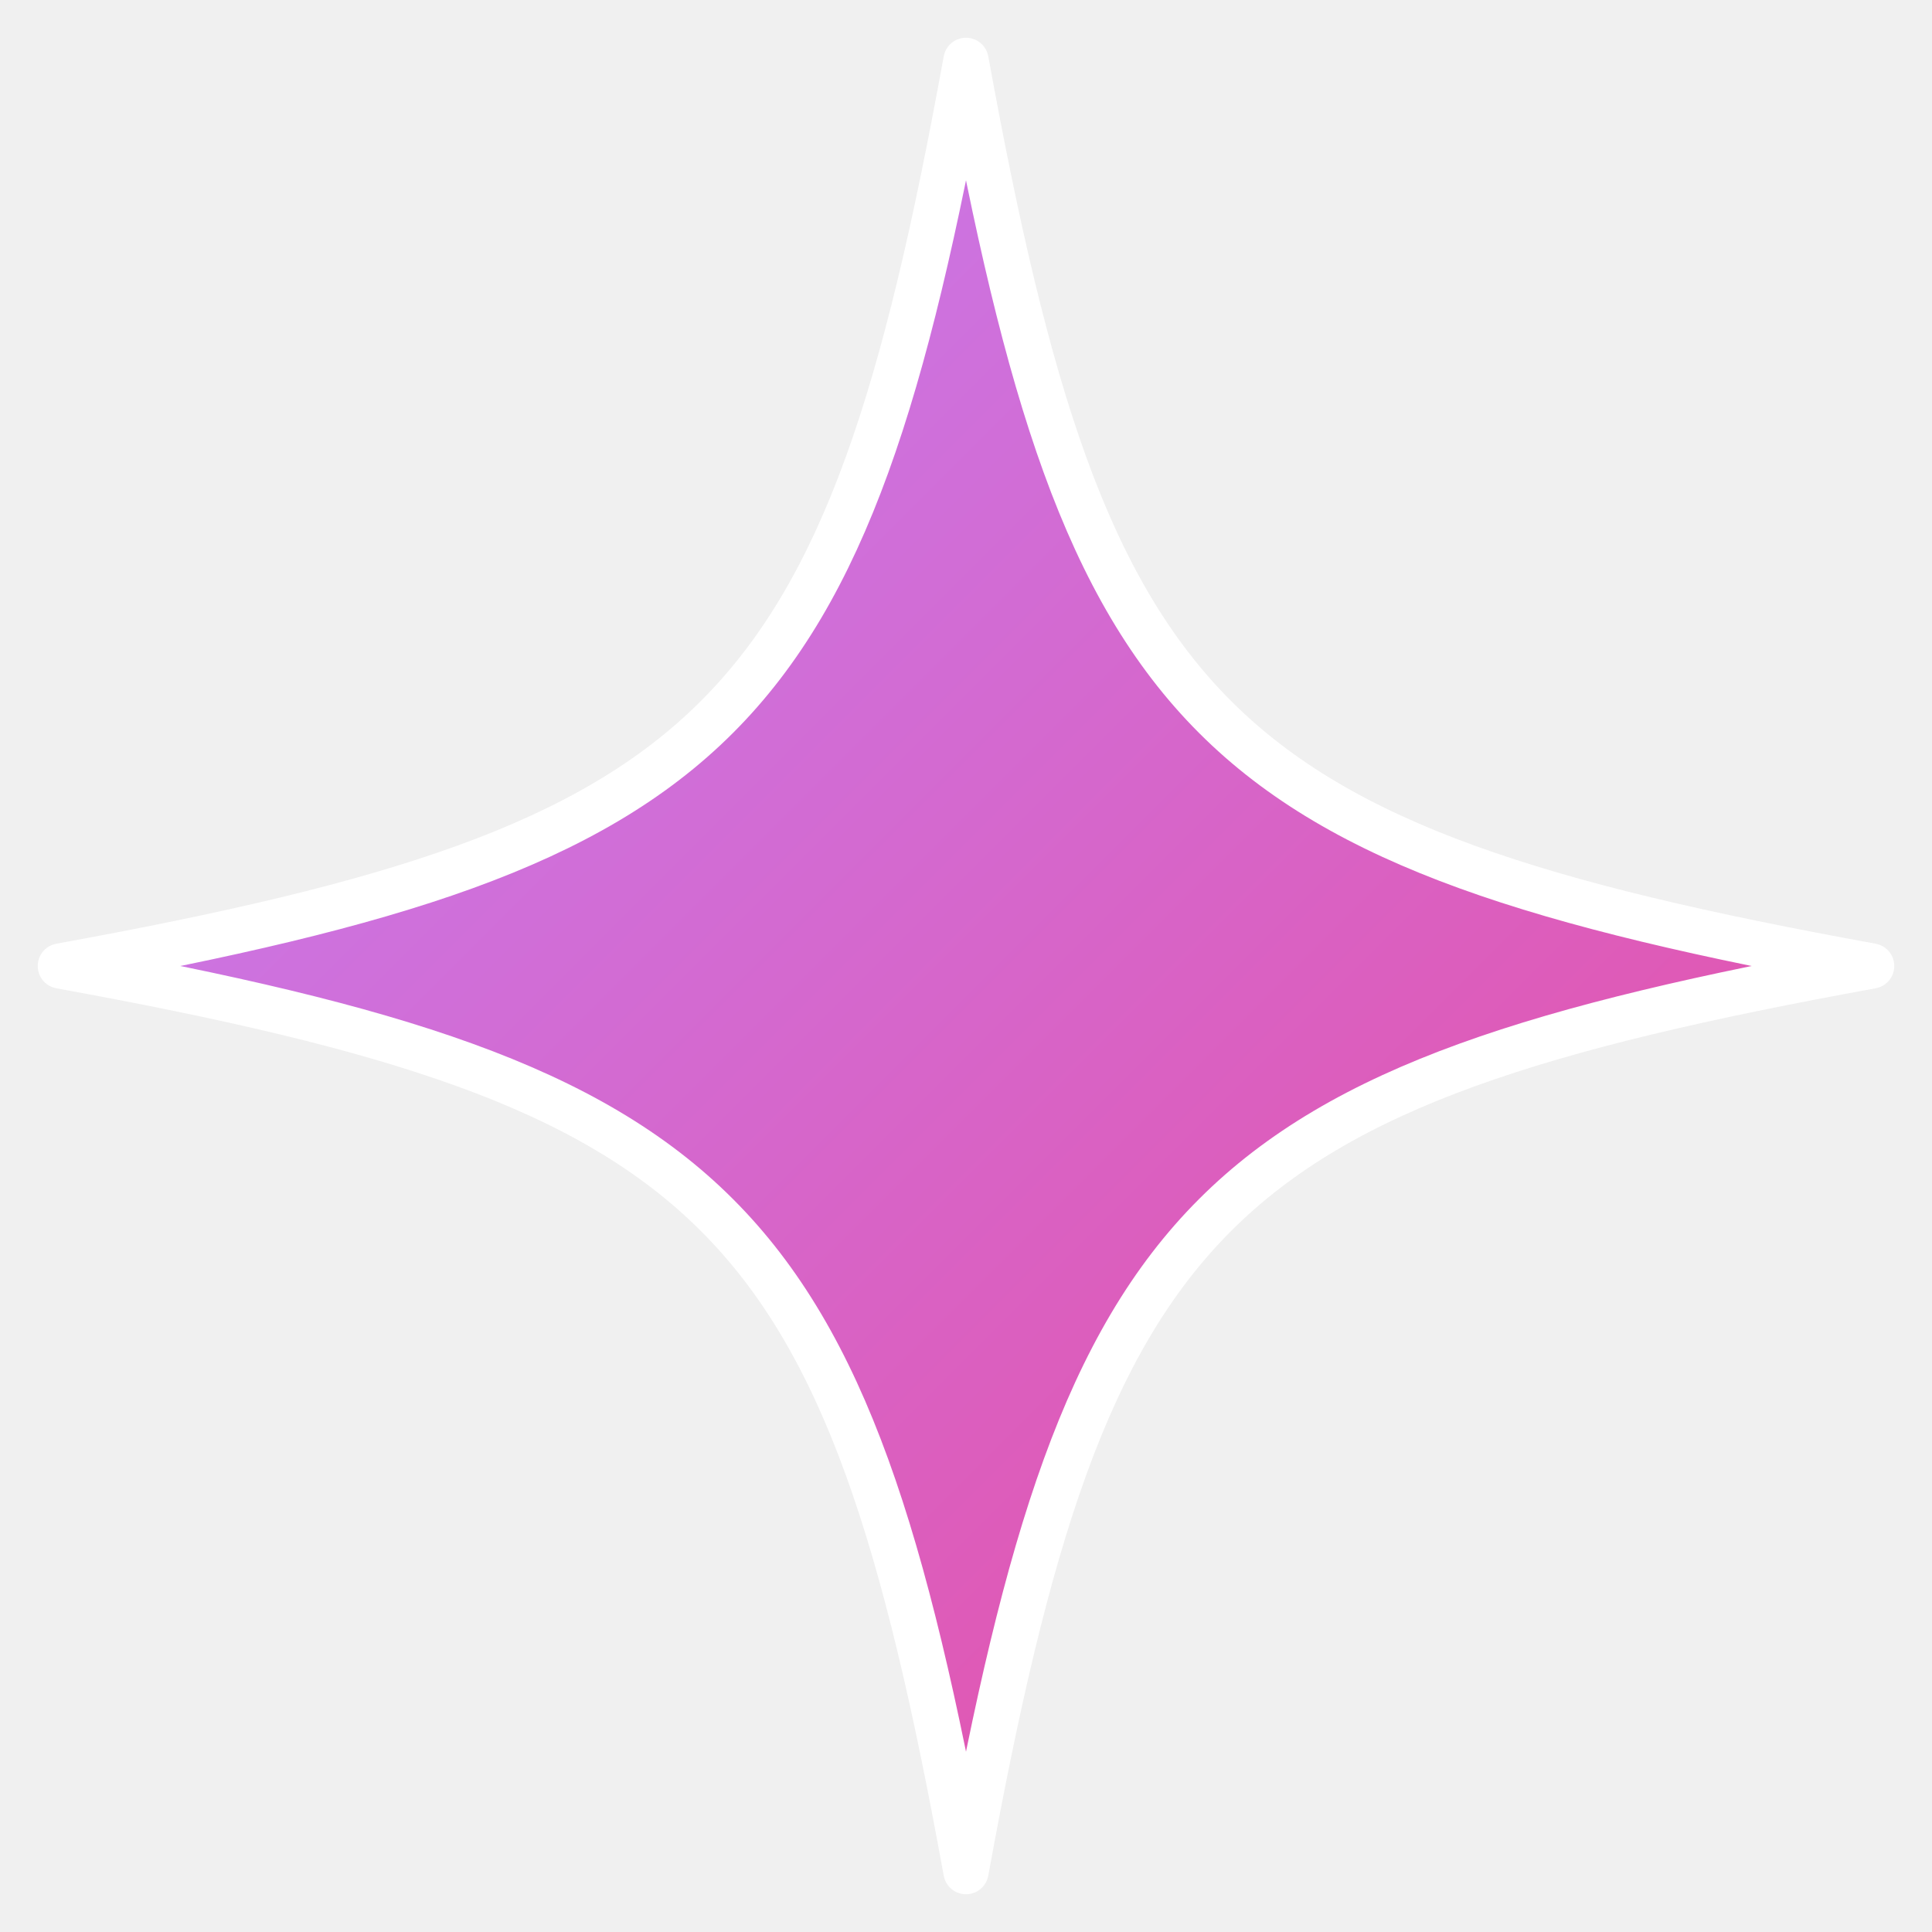
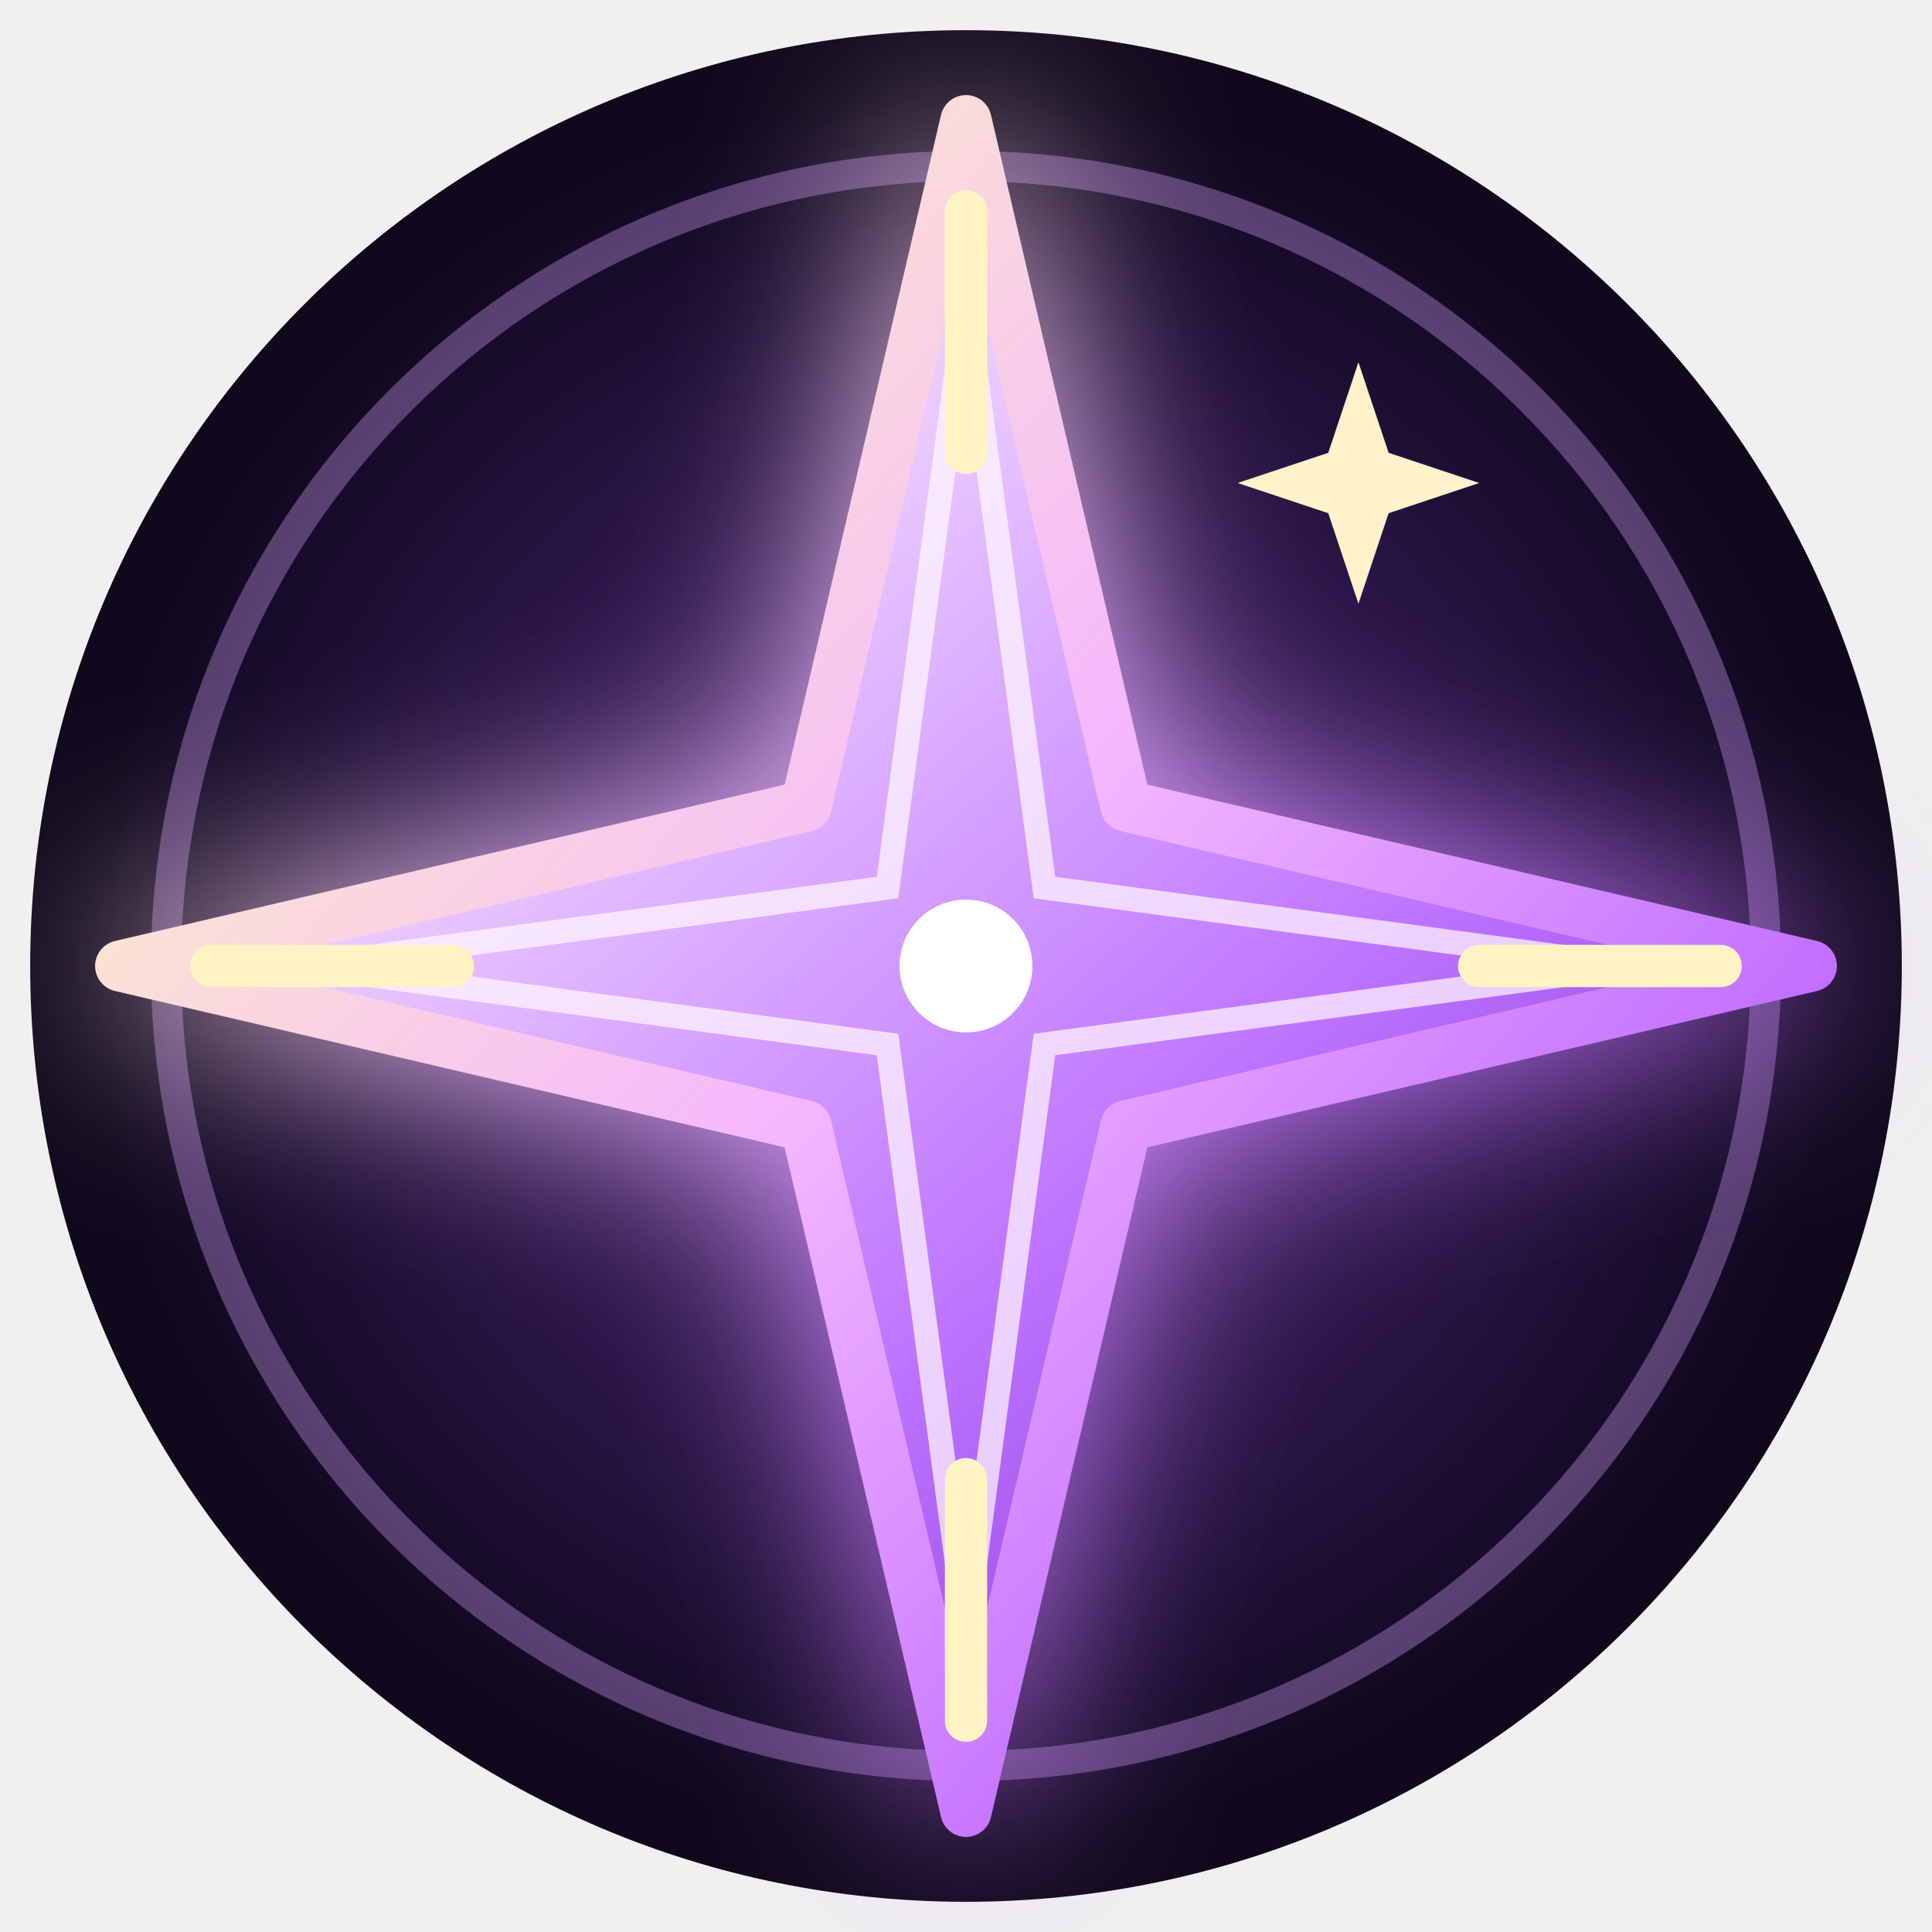
<svg xmlns="http://www.w3.org/2000/svg" viewBox="0 0 64 64">
  <defs>
-     <linearGradient id="sparkle" x1="0" y1="0" x2="1" y2="1">
-       <stop offset="0" stop-color="#c084fc" />
-       <stop offset="1" stop-color="#ec4899" />
+     <linearGradient id="core" x1="10" y1="8" x2="54" y2="58" gradientUnits="userSpaceOnUse">
+       <stop stop-color="#fff7d6" />
+       <stop offset=".28" stop-color="#e9c8ff" />
+       <stop offset=".62" stop-color="#bd73ff" />
+       <stop offset="1" stop-color="#7628c9" />
    </linearGradient>
+     <linearGradient id="edge" x1="8" y1="12" x2="56" y2="54" gradientUnits="userSpaceOnUse">
+       <stop stop-color="#fff4c2" />
+       <stop offset=".48" stop-color="#f4b6ff" />
+       <stop offset="1" stop-color="#a84cff" />
+     </linearGradient>
+     <radialGradient id="aura">
+       <stop stop-color="#c77bff" stop-opacity=".48" />
+       <stop offset="1" stop-color="#8b35ff" stop-opacity="0" />
+     </radialGradient>
+     <filter id="glow" x="-70%" y="-70%" width="240%" height="240%">
+       <feGaussianBlur stdDeviation="3.2" result="blur" />
+       <feMerge>
+         <feMergeNode in="blur" />
+         <feMergeNode in="SourceGraphic" />
+       </feMerge>
+     </filter>
  </defs>
-   <path d="M32 2 C36 24 40 28 62 32 C40 36 36 40 32 62 C28 40 24 36 2 32 C24 28 28 24 32 2Z" fill="url(#sparkle)" stroke="#fff" stroke-width="1.5" stroke-linejoin="round" />
+   <circle cx="32" cy="32" r="31" fill="#10091d" />
+   <circle cx="32" cy="32" r="29" fill="url(#aura)" />
+   <circle cx="32" cy="32" r="26.5" fill="none" stroke="#d7a4ff" stroke-opacity=".35" stroke-width="1" />
+   <path d="M32 4 L37.3 26.7 L60 32 L37.3 37.3 L32 60 L26.7 37.3 L4 32 L26.7 26.7 Z" fill="url(#core)" stroke="url(#edge)" stroke-width="1.7" stroke-linejoin="round" filter="url(#glow)" />
+   <path d="M32 10 L34.6 29.4 L54 32 L34.6 34.6 L32 54 L29.4 34.6 L10 32 L29.4 29.4 Z" fill="none" stroke="#fff7ff" stroke-opacity=".72" stroke-width=".8" />
+   <path d="M32 7 V15 M57 32 H49 M32 57 V49 M7 32 H15" stroke="#fff3c4" stroke-width="1.4" stroke-linecap="round" />
+   <circle cx="32" cy="32" r="2.2" fill="#fff" />
+   <path d="M45 12 L46 15 L49 16 L46 17 L45 20 L44 17 L41 16 L44 15 Z" fill="#fff1c9" />
</svg>
